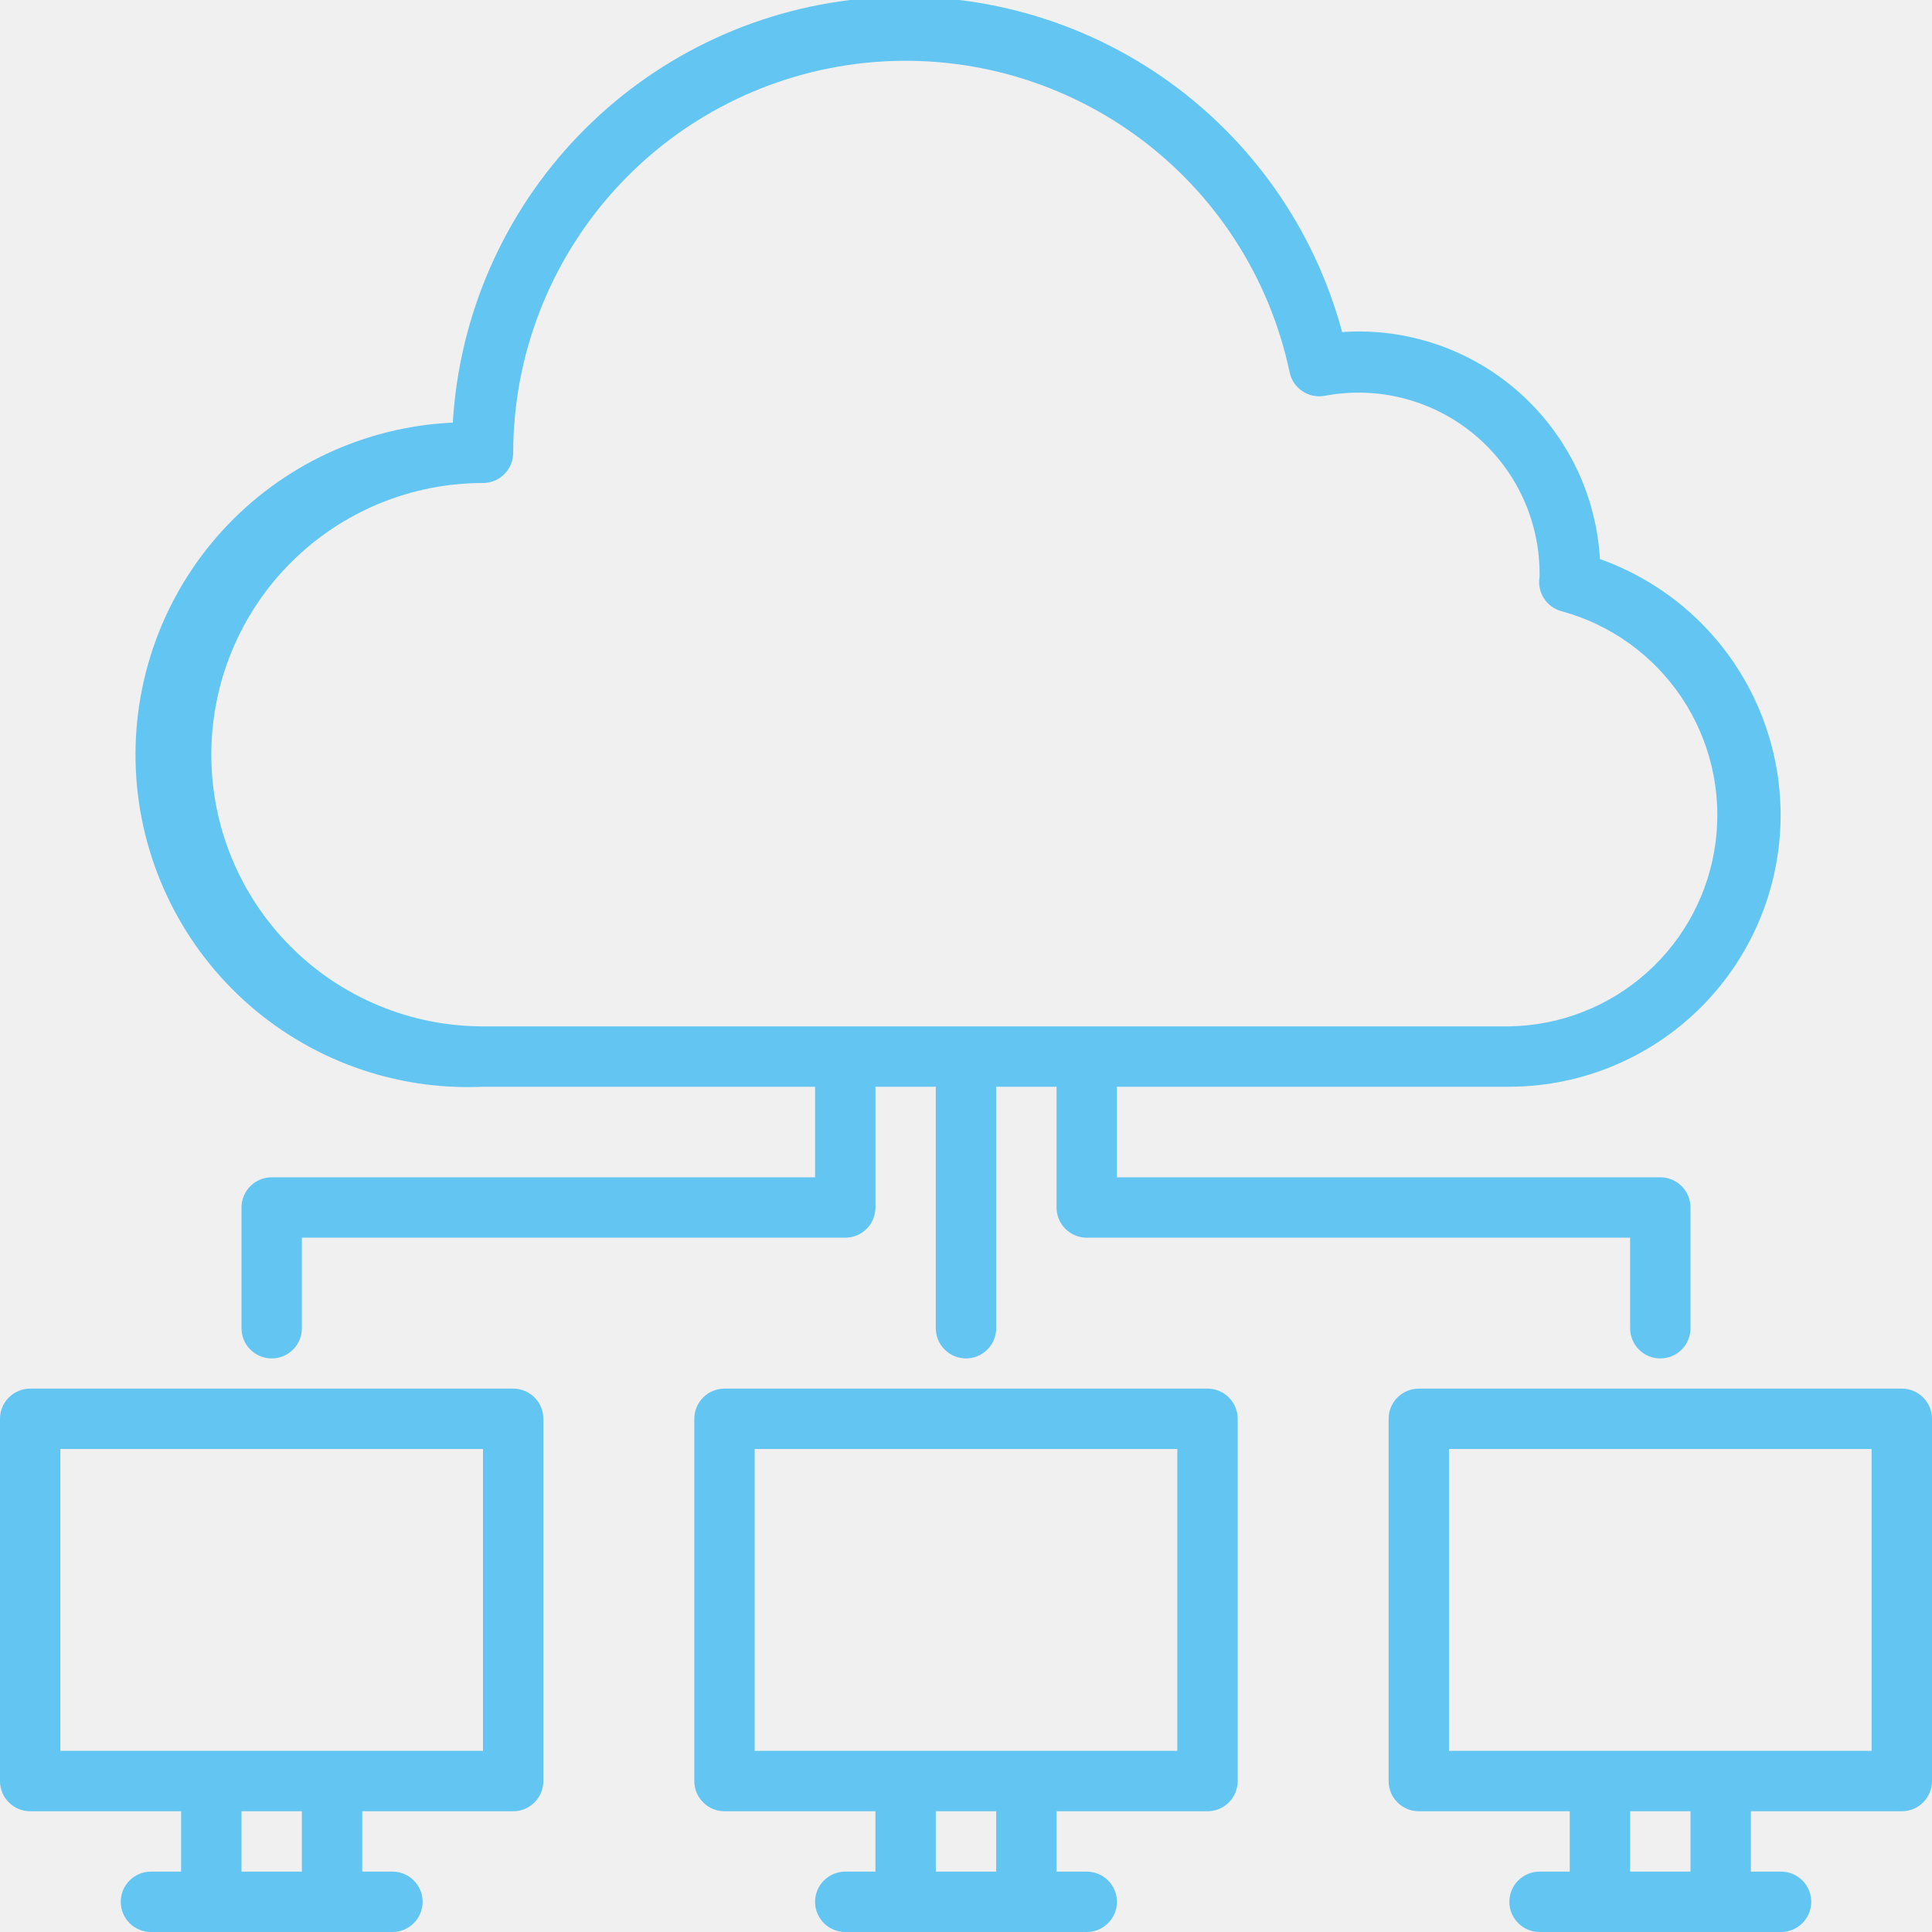
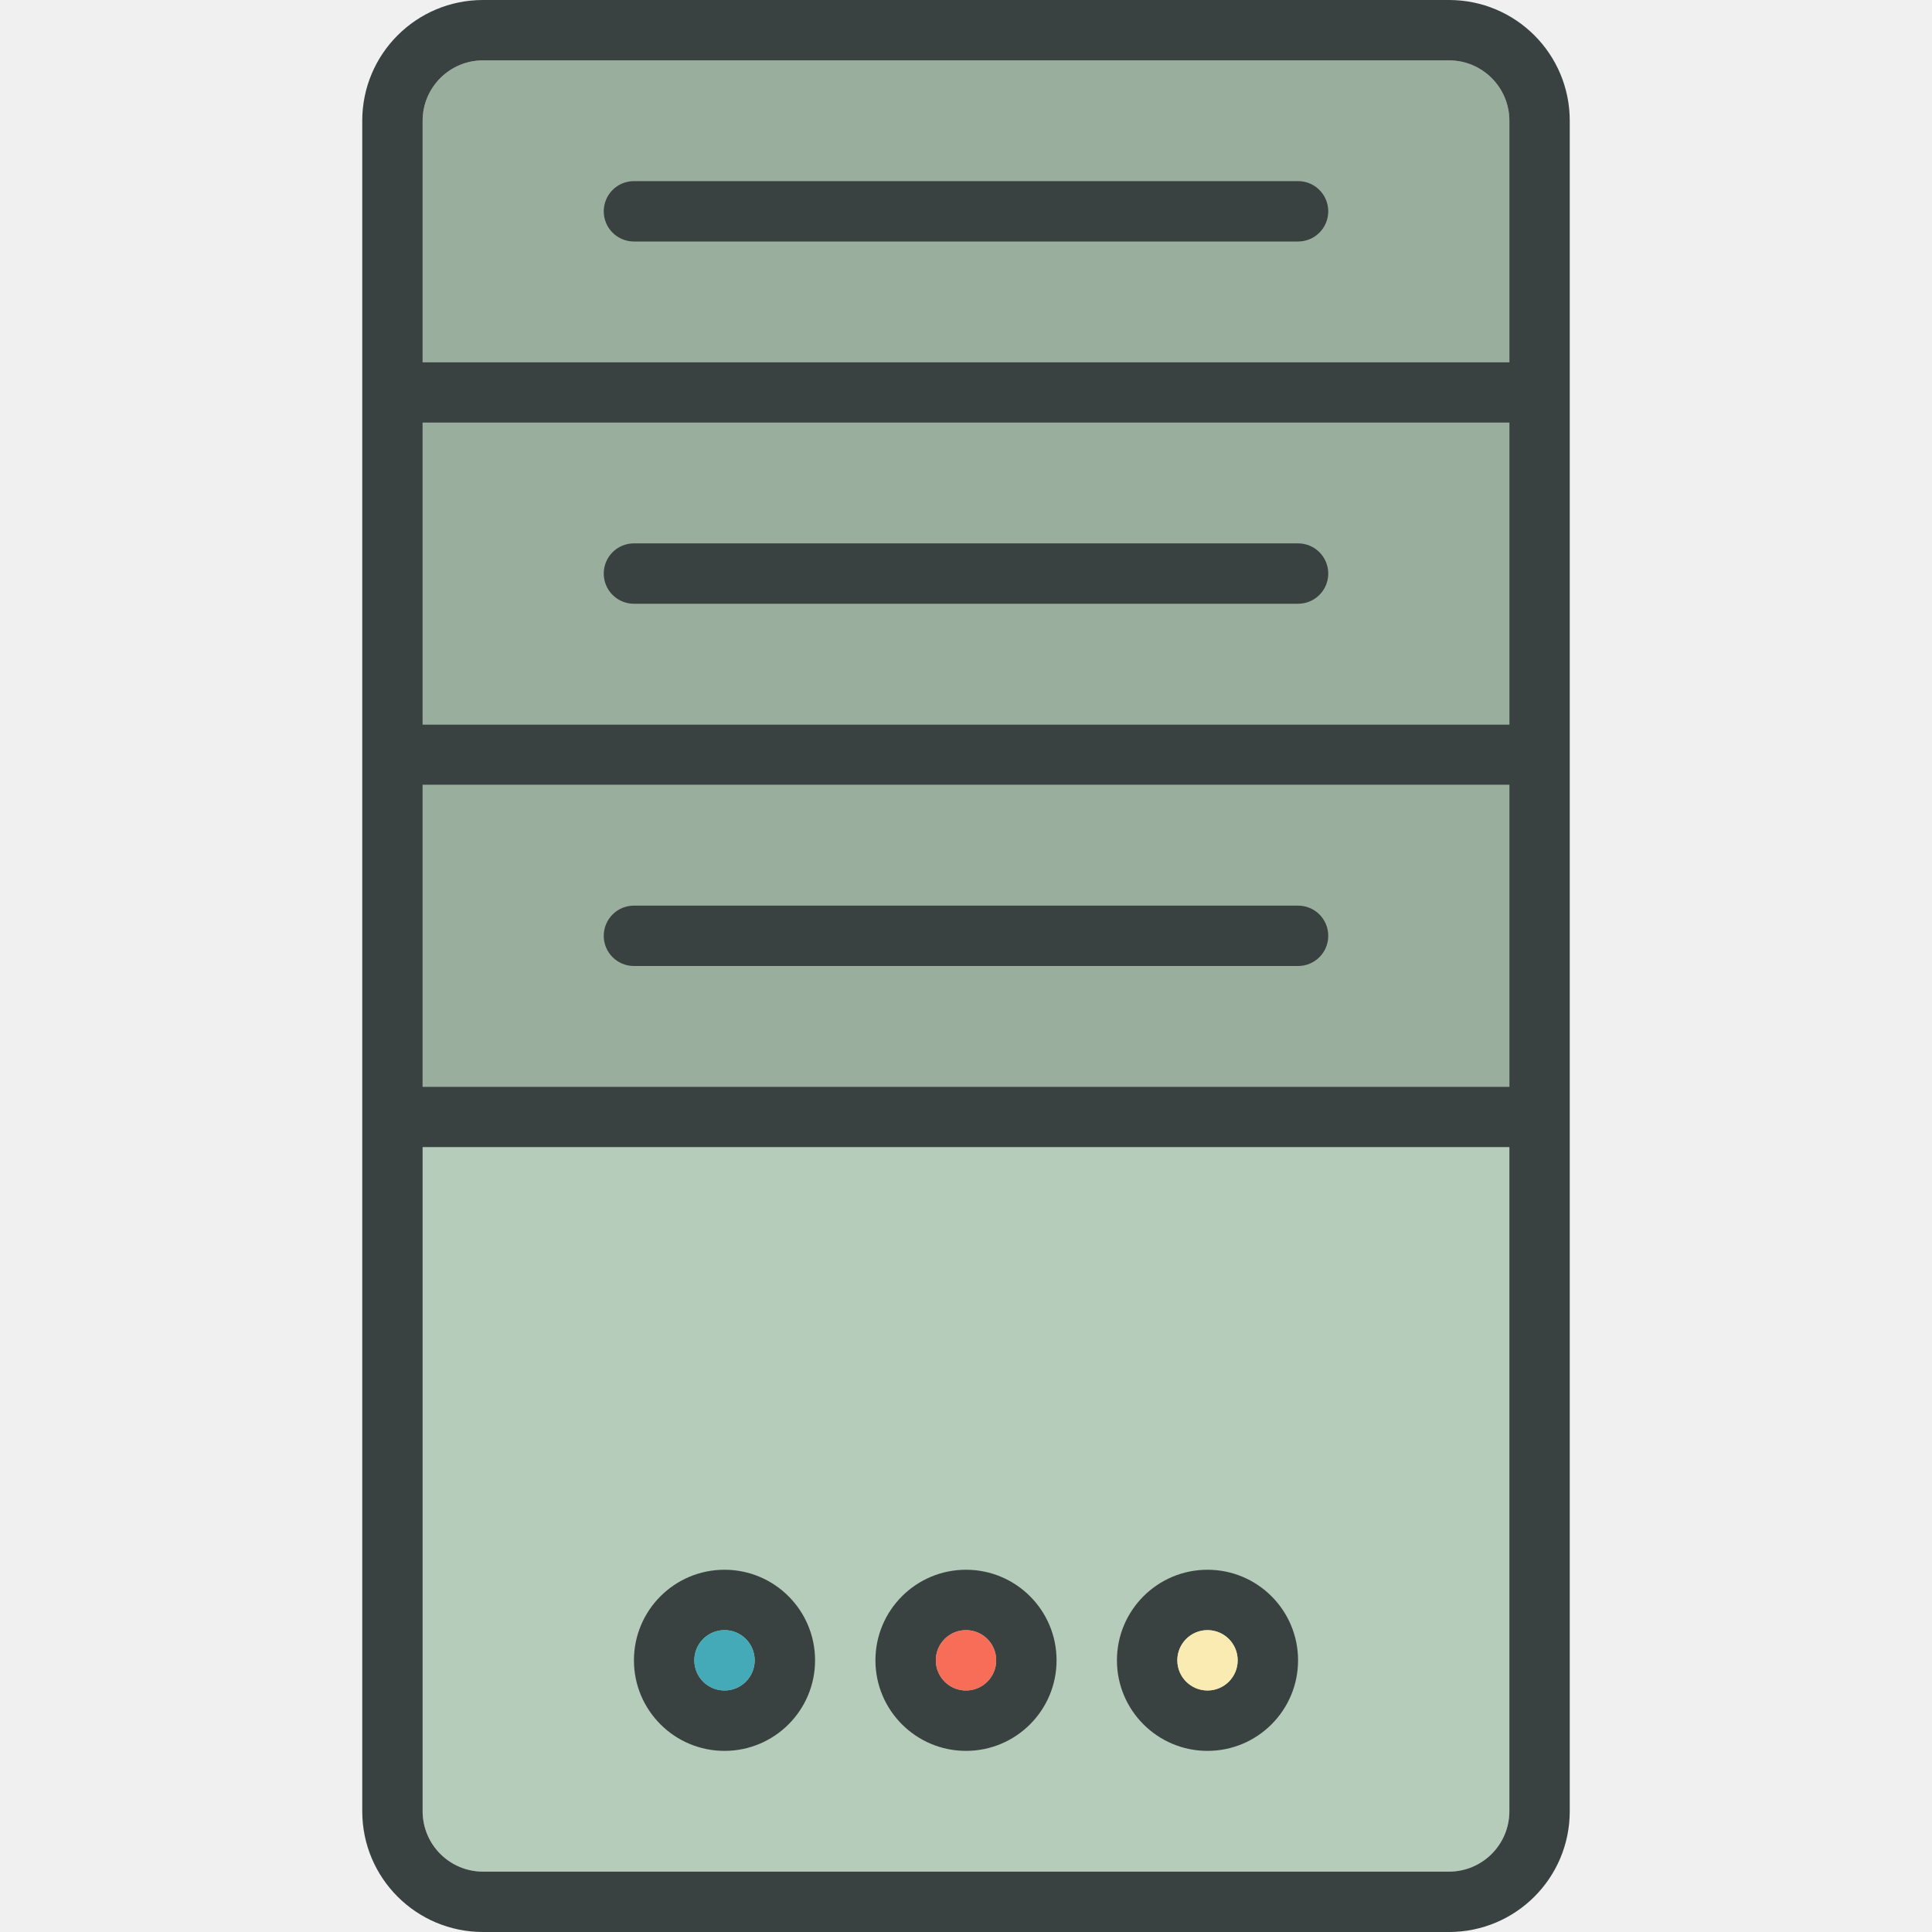
- <svg xmlns="http://www.w3.org/2000/svg" width="64" height="64" viewBox="0 0 64 64" fill="none">
-   <g clip-path="url(#clip0)">
-     <path d="M16 36H27V39H9C8.735 39 8.48 39.105 8.293 39.293C8.105 39.48 8 39.735 8 40V44C8 44.265 8.105 44.52 8.293 44.707C8.48 44.895 8.735 45 9 45C9.265 45 9.52 44.895 9.707 44.707C9.895 44.52 10 44.265 10 44V41H28C28.265 41 28.52 40.895 28.707 40.707C28.895 40.52 29 40.265 29 40V36H31V44C31 44.265 31.105 44.52 31.293 44.707C31.48 44.895 31.735 45 32 45C32.265 45 32.52 44.895 32.707 44.707C32.895 44.52 33 44.265 33 44V36H35V40C35 40.265 35.105 40.52 35.293 40.707C35.48 40.895 35.735 41 36 41H54V44C54 44.265 54.105 44.52 54.293 44.707C54.48 44.895 54.735 45 55 45C55.265 45 55.52 44.895 55.707 44.707C55.895 44.52 56 44.265 56 44V40C56 39.735 55.895 39.48 55.707 39.293C55.52 39.105 55.265 39 55 39H37V36H50C52.12 35.996 54.172 35.244 55.792 33.876C57.412 32.508 58.497 30.612 58.855 28.522C59.214 26.432 58.823 24.283 57.752 22.453C56.681 20.623 54.998 19.23 53 18.52C52.939 17.463 52.669 16.429 52.206 15.478C51.742 14.526 51.094 13.676 50.3 12.977C49.506 12.277 48.581 11.742 47.578 11.403C46.576 11.064 45.516 10.927 44.46 11C43.536 7.56 41.418 4.562 38.486 2.54C35.553 0.519 31.997 -0.393 28.454 -0.032C24.911 0.329 21.611 1.939 19.146 4.51C16.681 7.081 15.212 10.445 15 14C12.083 14.133 9.337 15.419 7.368 17.575C5.399 19.732 4.367 22.583 4.5 25.5C4.633 28.417 5.919 31.163 8.075 33.132C10.232 35.101 13.083 36.133 16 36ZM16 16C16.265 16 16.52 15.895 16.707 15.707C16.895 15.52 17 15.265 17 15C17.003 11.787 18.197 8.689 20.349 6.304C22.502 3.918 25.462 2.415 28.658 2.083C31.854 1.751 35.059 2.615 37.656 4.507C40.253 6.399 42.057 9.186 42.72 12.33C42.773 12.588 42.926 12.814 43.145 12.96C43.364 13.106 43.632 13.16 43.89 13.11C44.765 12.945 45.666 12.977 46.528 13.204C47.389 13.431 48.19 13.846 48.87 14.421C49.551 14.995 50.096 15.714 50.464 16.525C50.832 17.336 51.015 18.219 51 19.11C50.957 19.358 51.009 19.614 51.147 19.825C51.284 20.036 51.496 20.188 51.74 20.25C53.365 20.695 54.775 21.712 55.711 23.114C56.647 24.516 57.045 26.208 56.834 27.88C56.622 29.552 55.815 31.091 54.559 32.215C53.304 33.34 51.685 33.973 50 34H16C13.613 34 11.324 33.052 9.636 31.364C7.948 29.676 7 27.387 7 25C7 22.613 7.948 20.324 9.636 18.636C11.324 16.948 13.613 16 16 16Z" fill="#63C5F1" />
-     <path d="M40 46H24C23.735 46 23.48 46.105 23.293 46.293C23.105 46.48 23 46.735 23 47V59C23 59.265 23.105 59.52 23.293 59.707C23.48 59.895 23.735 60 24 60H29V62H28C27.735 62 27.48 62.105 27.293 62.293C27.105 62.48 27 62.735 27 63C27 63.265 27.105 63.52 27.293 63.707C27.48 63.895 27.735 64 28 64H36C36.265 64 36.52 63.895 36.707 63.707C36.895 63.52 37 63.265 37 63C37 62.735 36.895 62.48 36.707 62.293C36.52 62.105 36.265 62 36 62H35V60H40C40.265 60 40.52 59.895 40.707 59.707C40.895 59.52 41 59.265 41 59V47C41 46.735 40.895 46.48 40.707 46.293C40.52 46.105 40.265 46 40 46ZM33 62H31V60H33V62ZM39 58H25V48H39V58Z" fill="#63C5F1" />
-     <path d="M63 46H47C46.735 46 46.48 46.105 46.293 46.293C46.105 46.48 46 46.735 46 47V59C46 59.265 46.105 59.52 46.293 59.707C46.48 59.895 46.735 60 47 60H52V62H51C50.735 62 50.48 62.105 50.293 62.293C50.105 62.48 50 62.735 50 63C50 63.265 50.105 63.52 50.293 63.707C50.48 63.895 50.735 64 51 64H59C59.265 64 59.52 63.895 59.707 63.707C59.895 63.52 60 63.265 60 63C60 62.735 59.895 62.48 59.707 62.293C59.52 62.105 59.265 62 59 62H58V60H63C63.265 60 63.52 59.895 63.707 59.707C63.895 59.52 64 59.265 64 59V47C64 46.735 63.895 46.48 63.707 46.293C63.52 46.105 63.265 46 63 46ZM56 62H54V60H56V62ZM62 58H48V48H62V58Z" fill="#63C5F1" />
-     <path d="M17 46H1C0.735 46 0.48 46.105 0.293 46.293C0.105 46.48 0 46.735 0 47L0 59C0 59.265 0.105 59.52 0.293 59.707C0.48 59.895 0.735 60 1 60H6V62H5C4.735 62 4.48 62.105 4.293 62.293C4.105 62.48 4 62.735 4 63C4 63.265 4.105 63.52 4.293 63.707C4.48 63.895 4.735 64 5 64H13C13.265 64 13.52 63.895 13.707 63.707C13.895 63.52 14 63.265 14 63C14 62.735 13.895 62.48 13.707 62.293C13.52 62.105 13.265 62 13 62H12V60H17C17.265 60 17.52 59.895 17.707 59.707C17.895 59.52 18 59.265 18 59V47C18 46.735 17.895 46.48 17.707 46.293C17.52 46.105 17.265 46 17 46ZM10 62H8V60H10V62ZM16 58H2V48H16V58Z" fill="#63C5F1" />
+ <svg xmlns="http://www.w3.org/2000/svg" version="1.0" id="Layer_1" width="800px" height="800px" viewBox="0 0 64 64" enable-background="new 0 0 64 64" xml:space="preserve">
+   <g>
+     <g>
+       <g>
+         <path fill="#B4CCB9" d="M14,60c0,1.104,0.896,2,2,2h32c1.104,0,2-0.896,2-2V38H14V60z" />
+         <rect x="14" y="26" fill="#B4CCB9" width="36" height="10" />
+         <rect x="14" y="14" fill="#B4CCB9" width="36" height="10" />
+         <path fill="#B4CCB9" d="M48,2H16c-1.104,0-2,0.896-2,2v8h36V4C50,2.896,49.104,2,48,2z" />
+       </g>
+       <g opacity="0.15">
+         <rect x="14" y="26" width="36" height="10" />
+         <rect x="14" y="14" width="36" height="10" />
+         <path d="M48,2H16c-1.104,0-2,0.896-2,2v8h36V4C50,2.896,49.104,2,48,2z" />
+       </g>
+       <g>
+         <path fill="#394240" d="M48,0H16c-2.211,0-4,1.789-4,4v56c0,2.211,1.789,4,4,4h32c2.211,0,4-1.789,4-4V4C52,1.789,50.211,0,48,0z      M50,60c0,1.104-0.896,2-2,2H16c-1.104,0-2-0.896-2-2V38h36V60z M50,36H14V26h36V36z M50,24H14V14h36V24z M50,12H14V4     c0-1.104,0.896-2,2-2h32c1.104,0,2,0.896,2,2V12z" />
+         <path fill="#394240" d="M43,6H21c-0.553,0-1,0.447-1,1s0.447,1,1,1h22c0.553,0,1-0.447,1-1S43.553,6,43,6z" />
+         <path fill="#394240" d="M21,20h22c0.553,0,1-0.447,1-1s-0.447-1-1-1H21c-0.553,0-1,0.447-1,1S20.447,20,21,20z" />
+         <path fill="#394240" d="M21,32h22c0.553,0,1-0.447,1-1s-0.447-1-1-1H21c-0.553,0-1,0.447-1,1S20.447,32,21,32z" />
+         <path fill="#394240" d="M32,58c1.657,0,3-1.344,3-3s-1.343-3-3-3s-3,1.344-3,3S30.343,58,32,58z M32,54c0.553,0,1,0.447,1,1     s-0.447,1-1,1s-1-0.447-1-1S31.447,54,32,54z" />
+         <path fill="#394240" d="M40,58c1.657,0,3-1.344,3-3s-1.343-3-3-3s-3,1.344-3,3S38.343,58,40,58z M40,54c0.553,0,1,0.447,1,1     s-0.447,1-1,1s-1-0.447-1-1S39.447,54,40,54z" />
+         <path fill="#394240" d="M24,58c1.657,0,3-1.344,3-3s-1.343-3-3-3s-3,1.344-3,3S22.343,58,24,58z M24,54c0.553,0,1,0.447,1,1     s-0.447,1-1,1s-1-0.447-1-1S23.447,54,24,54z" />
+       </g>
+     </g>
+     <circle fill="#45AAB8" cx="24" cy="55" r="1" />
+     <circle fill="#F76D57" cx="32" cy="55" r="1" />
+     <circle fill="#F9EBB2" cx="40" cy="55" r="1" />
  </g>
-   <defs>
-     <clipPath id="clip0">
-       <rect width="64" height="64" fill="white" />
-     </clipPath>
-   </defs>
</svg>
